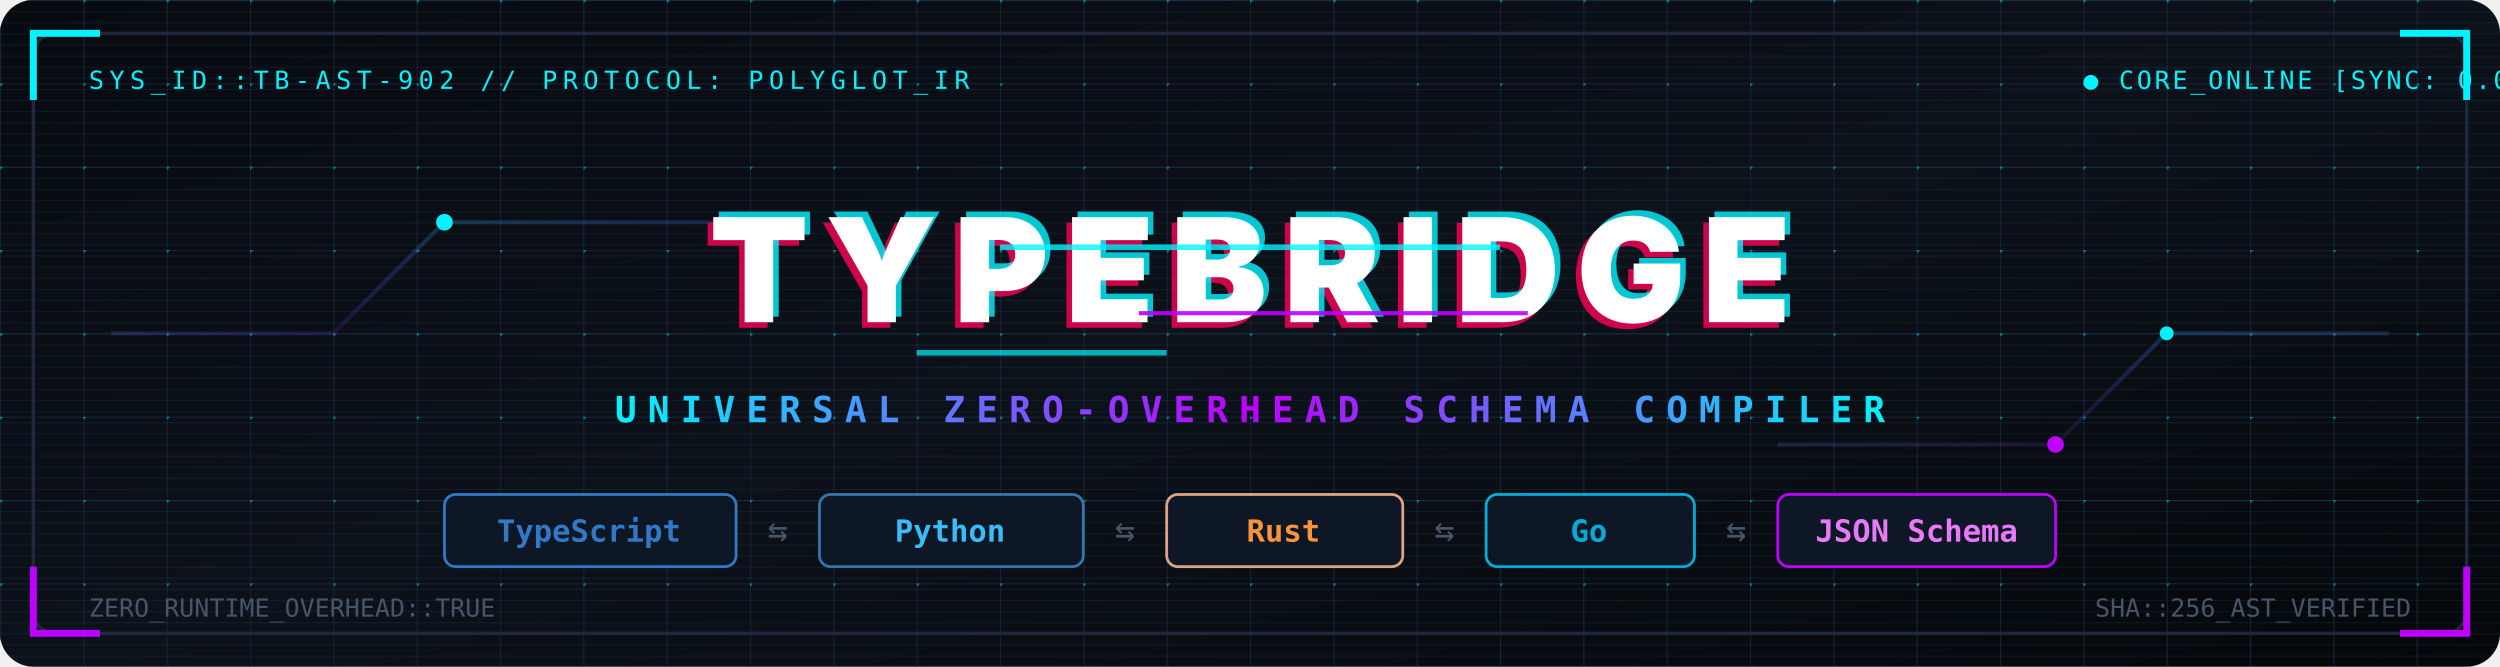
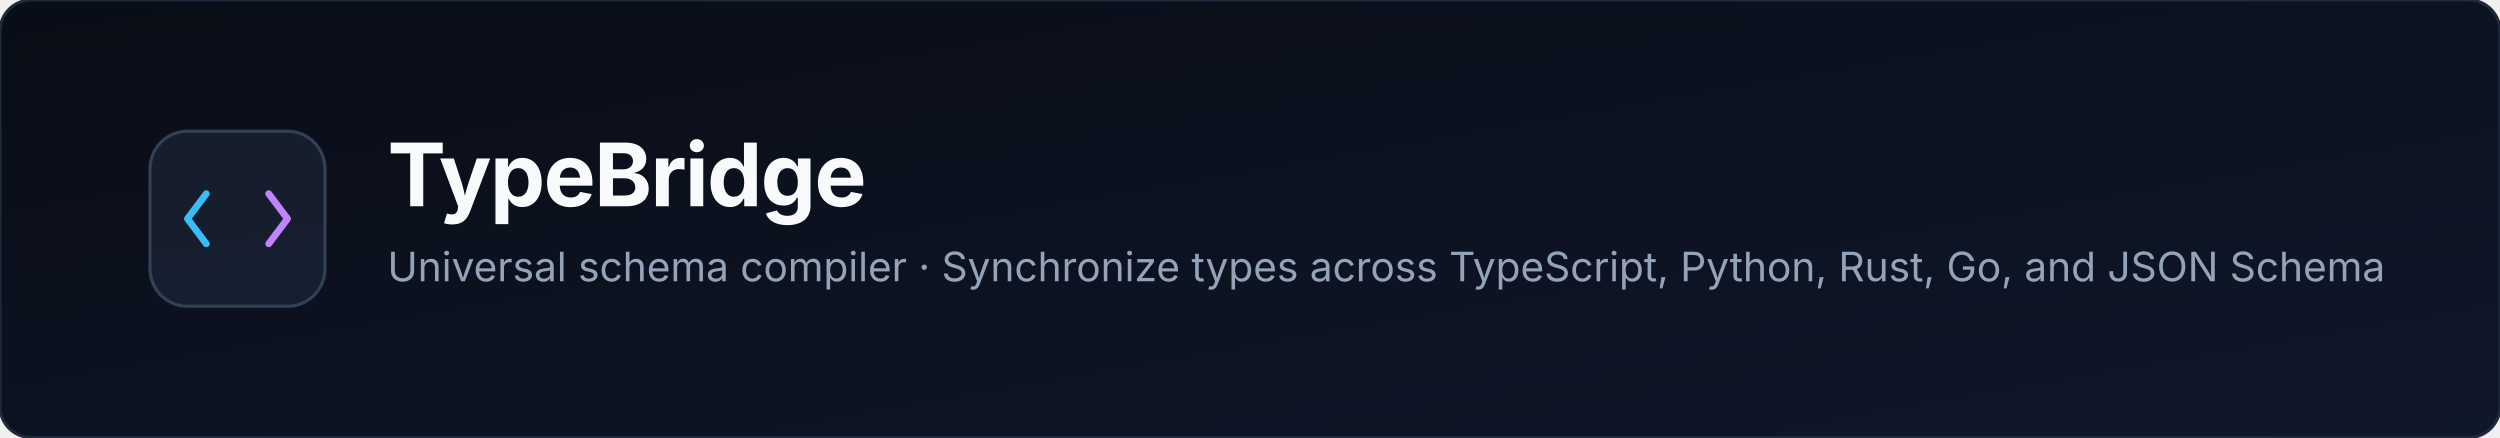
- <svg xmlns="http://www.w3.org/2000/svg" viewBox="0 0 900 240" width="100%" height="100%">
+ <svg xmlns="http://www.w3.org/2000/svg" viewBox="0 0 800 140" width="100%" height="100%">
  <defs>
-     <linearGradient id="bgGrad" x1="0%" y1="0%" x2="100%" y2="100%">
-       <stop offset="0%" stop-color="#080a10" />
-       <stop offset="50%" stop-color="#0d111a" />
-       <stop offset="100%" stop-color="#05070a" />
+     <linearGradient id="bg" x1="0%" y1="0%" x2="100%" y2="100%">
+       <stop offset="0%" stop-color="#090d16" />
+       <stop offset="100%" stop-color="#0f172a" />
    </linearGradient>
-     <linearGradient id="cyanViolet" x1="0%" y1="0%" x2="100%" y2="0%">
-       <stop offset="0%" stop-color="#00f3ff" />
-       <stop offset="50%" stop-color="#bd00ff" />
-       <stop offset="100%" stop-color="#00f3ff" />
+     <linearGradient id="brand" x1="0%" y1="0%" x2="100%" y2="0%">
+       <stop offset="0%" stop-color="#38bdf8" />
+       <stop offset="50%" stop-color="#818cf8" />
+       <stop offset="100%" stop-color="#c084fc" />
    </linearGradient>
-     <linearGradient id="wireGrad" x1="0%" y1="0%" x2="100%" y2="100%">
-       <stop offset="0%" stop-color="#00f3ff" stop-opacity="0.3" />
-       <stop offset="100%" stop-color="#bd00ff" stop-opacity="0.05" />
-     </linearGradient>
-     <pattern id="scanlines" width="100" height="4" patternUnits="userSpaceOnUse">
-       <line x1="0" y1="0" x2="100" y2="0" stroke="#00f3ff" stroke-width="0.7" stroke-opacity="0.08" />
-     </pattern>
-     <pattern id="cyberGrid" width="30" height="30" patternUnits="userSpaceOnUse">
-       <path d="M 30 0 L 0 0 0 30" fill="none" stroke="#172033" stroke-width="0.8" />
-       <circle cx="0" cy="0" r="1" fill="#00f3ff" fill-opacity="0.4" />
-     </pattern>
  </defs>
-   <rect width="900" height="240" rx="12" fill="url(#bgGrad)" />
-   <rect width="900" height="240" rx="12" fill="url(#cyberGrid)" />
-   <rect width="900" height="240" rx="12" fill="url(#scanlines)" />
-   <rect x="12" y="12" width="876" height="216" rx="8" fill="none" stroke="#1f293d" stroke-width="1.2" />
-   <path d="M 12 36 L 12 12 L 36 12" fill="none" stroke="#00f3ff" stroke-width="2.5" />
-   <path d="M 864 12 L 888 12 L 888 36" fill="none" stroke="#00f3ff" stroke-width="2.5" />
-   <path d="M 12 204 L 12 228 L 36 228" fill="none" stroke="#bd00ff" stroke-width="2.5" />
-   <path d="M 864 228 L 888 228 L 888 204" fill="none" stroke="#bd00ff" stroke-width="2.5" />
-   <text x="32" y="32" font-family="'JetBrains Mono', 'Fira Code', monospace" font-size="9" fill="#00f3ff" letter-spacing="2">SYS_ID::TB-AST-902 // PROTOCOL: POLYGLOT_IR</text>
-   <text x="750" y="32" font-family="'JetBrains Mono', 'Fira Code', monospace" font-size="9" fill="#00f3ff" letter-spacing="1">● CORE_ONLINE [SYNC: 0.00ms]</text>
-   <path d="M 40 120 L 120 120 L 160 80 L 260 80" fill="none" stroke="url(#wireGrad)" stroke-width="1.5" />
-   <path d="M 640 160 L 740 160 L 780 120 L 860 120" fill="none" stroke="url(#wireGrad)" stroke-width="1.5" />
-   <circle cx="160" cy="80" r="3" fill="#00f3ff" />
-   <circle cx="260" cy="80" r="2.5" fill="#bd00ff" />
-   <circle cx="740" cy="160" r="3" fill="#bd00ff" />
-   <circle cx="780" cy="120" r="2.5" fill="#00f3ff" />
-   <text x="448" y="118" font-family="'Inter', 'Segoe UI', system-ui, sans-serif" font-size="52" font-weight="900" fill="#ff0055" fill-opacity="0.8" text-anchor="middle" letter-spacing="6">TYPEBRIDGE</text>
-   <text x="452" y="114" font-family="'Inter', 'Segoe UI', system-ui, sans-serif" font-size="52" font-weight="900" fill="#00f3ff" fill-opacity="0.8" text-anchor="middle" letter-spacing="6">TYPEBRIDGE</text>
-   <text x="450" y="116" font-family="'Inter', 'Segoe UI', system-ui, sans-serif" font-size="52" font-weight="900" fill="#ffffff" text-anchor="middle" letter-spacing="6">TYPEBRIDGE</text>
-   <rect x="360" y="88" width="180" height="2" fill="#00f3ff" fill-opacity="0.8" />
-   <rect x="410" y="112" width="140" height="1.5" fill="#bd00ff" fill-opacity="0.9" />
-   <rect x="330" y="126" width="90" height="2" fill="#00f3ff" fill-opacity="0.7" />
-   <text x="450" y="152" font-family="'JetBrains Mono', 'Fira Code', monospace" font-size="13" font-weight="600" fill="url(#cyanViolet)" text-anchor="middle" letter-spacing="4">
-     UNIVERSAL ZERO-OVERHEAD SCHEMA COMPILER
-   </text>
-   <g transform="translate(160, 178)">
-     <rect x="0" y="0" width="105" height="26" rx="4" fill="#0e1726" stroke="#3178c6" stroke-width="1" />
-     <text x="52" y="17" font-family="'JetBrains Mono', monospace" font-size="11" font-weight="bold" fill="#3178c6" text-anchor="middle">TypeScript</text>
-     <text x="120" y="17" font-family="monospace" font-size="12" fill="#475569" text-anchor="middle">⇆</text>
-     <rect x="135" y="0" width="95" height="26" rx="4" fill="#0e1726" stroke="#3776ab" stroke-width="1" />
-     <text x="182" y="17" font-family="'JetBrains Mono', monospace" font-size="11" font-weight="bold" fill="#38bdf8" text-anchor="middle">Python</text>
-     <text x="245" y="17" font-family="monospace" font-size="12" fill="#475569" text-anchor="middle">⇆</text>
-     <rect x="260" y="0" width="85" height="26" rx="4" fill="#0e1726" stroke="#dea584" stroke-width="1" />
-     <text x="302" y="17" font-family="'JetBrains Mono', monospace" font-size="11" font-weight="bold" fill="#fb923c" text-anchor="middle">Rust</text>
-     <text x="360" y="17" font-family="monospace" font-size="12" fill="#475569" text-anchor="middle">⇆</text>
-     <rect x="375" y="0" width="75" height="26" rx="4" fill="#0e1726" stroke="#00add8" stroke-width="1" />
-     <text x="412" y="17" font-family="'JetBrains Mono', monospace" font-size="11" font-weight="bold" fill="#00add8" text-anchor="middle">Go</text>
-     <text x="465" y="17" font-family="monospace" font-size="12" fill="#475569" text-anchor="middle">⇆</text>
-     <rect x="480" y="0" width="100" height="26" rx="4" fill="#0e1726" stroke="#bd00ff" stroke-width="1" />
-     <text x="530" y="17" font-family="'JetBrains Mono', monospace" font-size="11" font-weight="bold" fill="#e879f9" text-anchor="middle">JSON Schema</text>
+   <rect width="800" height="140" rx="10" fill="url(#bg)" stroke="#1e293b" stroke-width="1" />
+   <g transform="translate(48, 42)">
+     <rect width="56" height="56" rx="12" fill="#1e293b" fill-opacity="0.6" stroke="#334155" stroke-width="1" />
+     <path d="M 18 20 L 12 28 L 18 36" fill="none" stroke="#38bdf8" stroke-width="2.2" stroke-linecap="round" stroke-linejoin="round" />
+     <path d="M 38 20 L 44 28 L 38 36" fill="none" stroke="#c084fc" stroke-width="2.2" stroke-linecap="round" stroke-linejoin="round" />
+     <path d="M 20 28 L 36 28" fill="none" stroke="url(#brand)" stroke-width="2" stroke-linecap="round" stroke-dasharray="2 3" />
  </g>
-   <text x="32" y="222" font-family="'JetBrains Mono', monospace" font-size="9" fill="#475569">ZERO_RUNTIME_OVERHEAD::TRUE</text>
-   <text x="868" y="222" font-family="'JetBrains Mono', monospace" font-size="9" fill="#475569" text-anchor="end">SHA::256_AST_VERIFIED</text>
+   <text x="124" y="66" font-family="-apple-system, BlinkMacSystemFont, 'Segoe UI', Inter, Roboto, sans-serif" font-size="28" font-weight="700" fill="#f8fafc" letter-spacing="-0.5">TypeBridge</text>
+   <text x="124" y="90" font-family="-apple-system, BlinkMacSystemFont, 'Segoe UI', Inter, Roboto, sans-serif" font-size="13" font-weight="400" fill="#94a3b8">Universal schema compiler · Synchronize types across TypeScript, Python, Rust, Go, and JSON Schema</text>
</svg>
